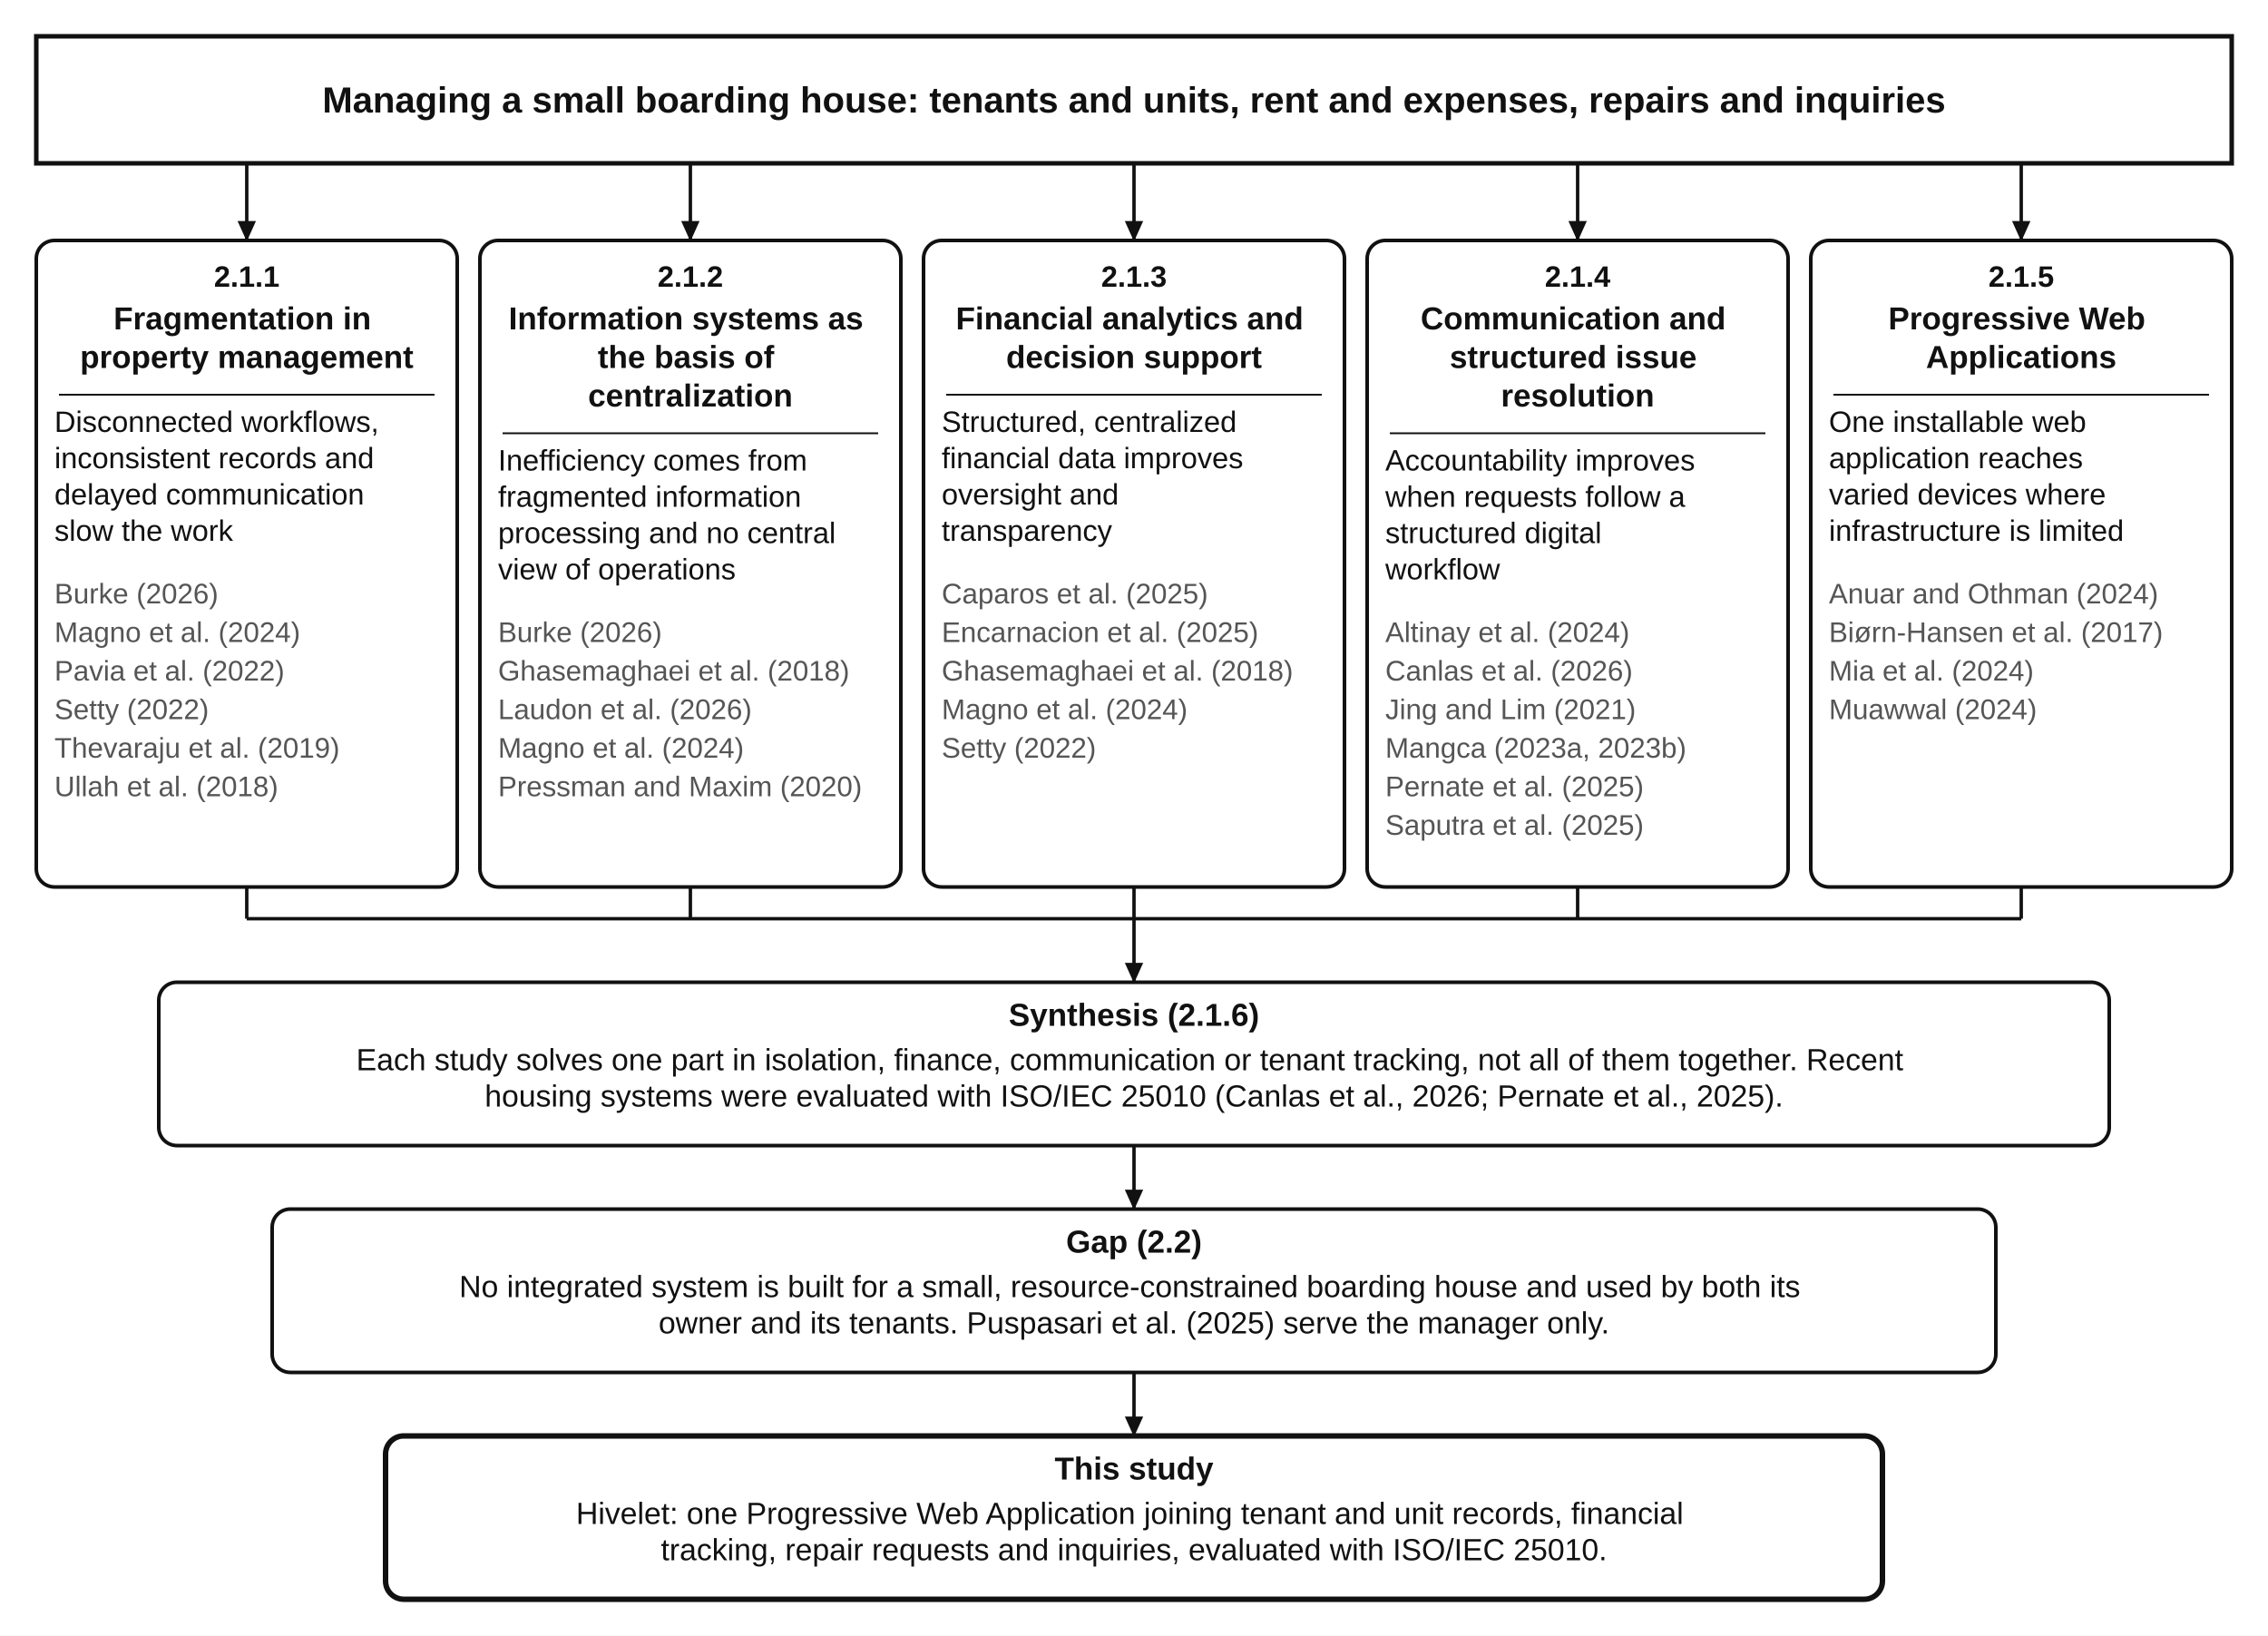
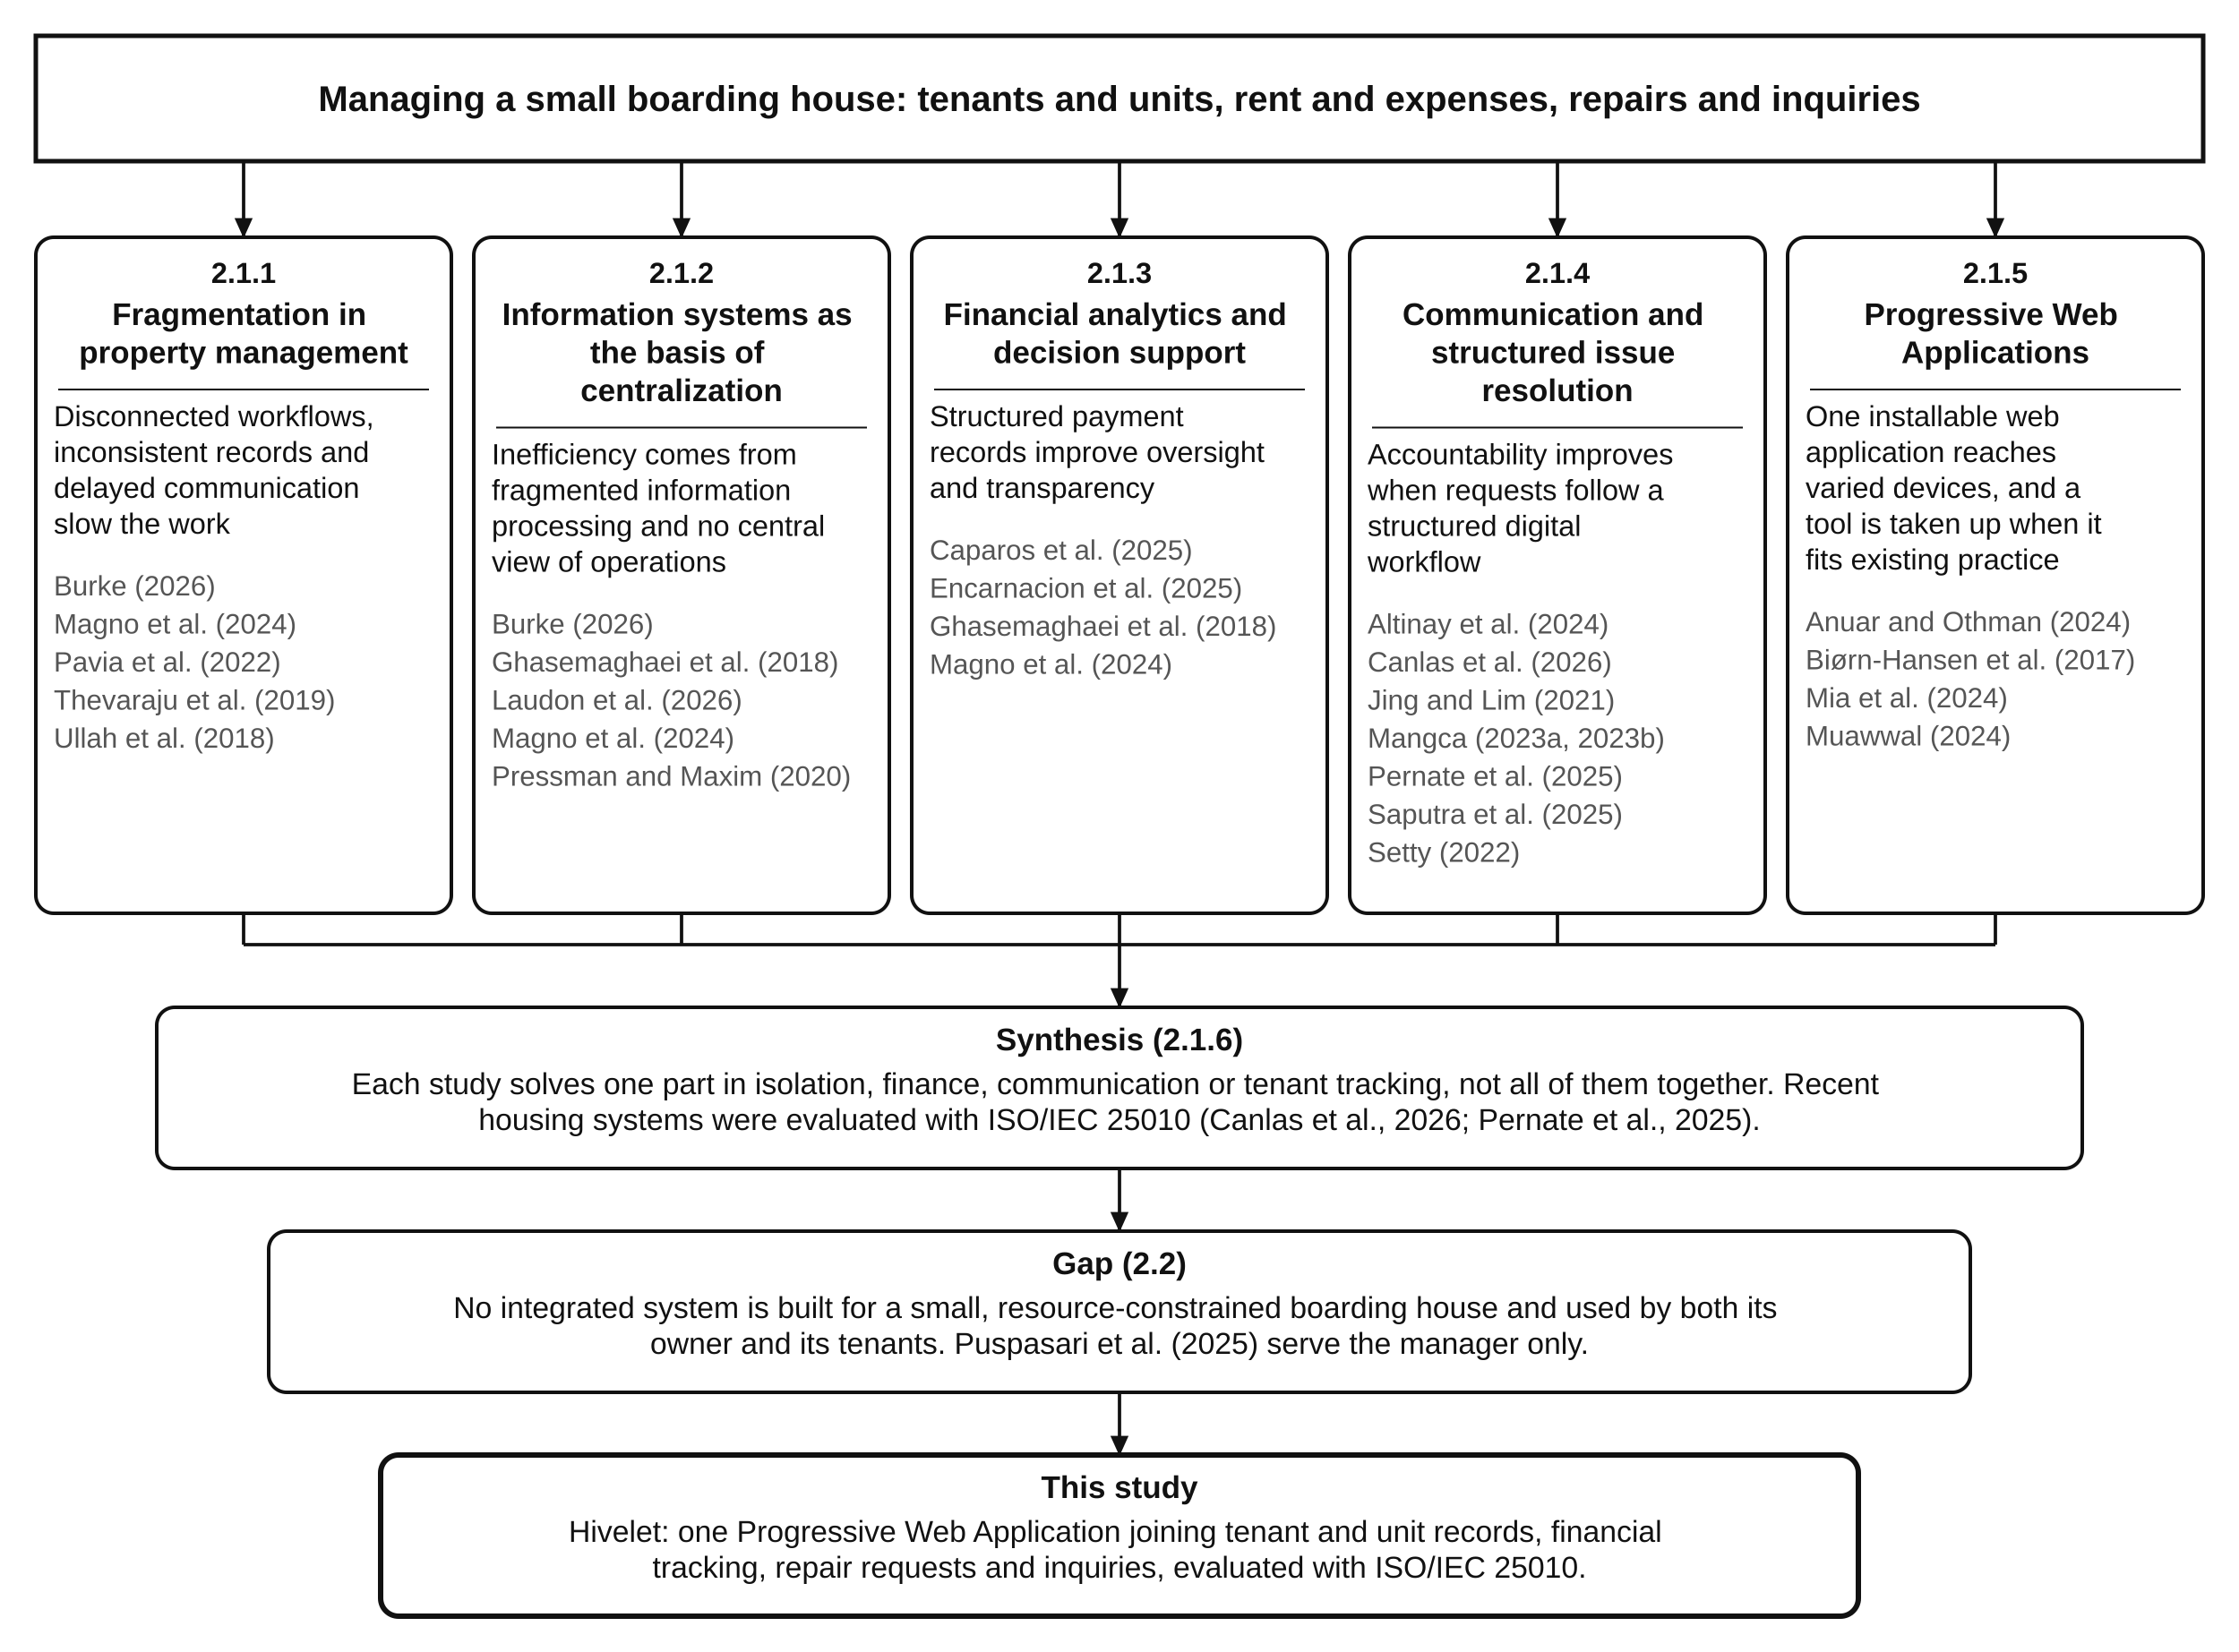
- <svg xmlns="http://www.w3.org/2000/svg" width="1000" height="721" viewBox="0 0 1000 721">
-   <rect width="1000" height="721" fill="#fff" />
+ <svg xmlns="http://www.w3.org/2000/svg" width="1000" height="738" viewBox="0 0 1000 738">
+   <rect width="1000" height="738" fill="#fff" />
  <defs>
    <marker id="arr" viewBox="0 0 10 10" refX="9.5" refY="5" markerWidth="9" markerHeight="9" orient="auto-start-reverse" markerUnits="userSpaceOnUse">
      <path d="M0,0.5 L10,5 L0,9.5 Z" fill="#111" />
    </marker>
    <marker id="arrS" viewBox="0 0 10 10" refX="9.5" refY="5" markerWidth="9" markerHeight="9" orient="auto-start-reverse" markerUnits="userSpaceOnUse">
      <path d="M0,0.5 L10,5 L0,9.5 Z" fill="#111" />
    </marker>
  </defs>
  <rect x="16" y="16" width="968" height="56" rx="0" fill="#fff" stroke="#111" stroke-width="2" />
  <text x="500" y="49.6" font-family="Arial, Helvetica, sans-serif" font-size="16" text-anchor="middle" fill="#111" font-weight="bold">
    <tspan x="500" dy="0">Managing a small boarding house: tenants and units, rent and expenses, repairs and inquiries</tspan>
  </text>
  <path d="M108.8,72 L108.8,106" fill="none" stroke="#111" stroke-width="1.5" marker-end="url(#arr)" />
-   <rect x="16" y="106" width="185.6" height="285" rx="8" fill="#fff" stroke="#111" stroke-width="1.6" />
+   <rect x="16" y="106" width="185.6" height="302" rx="8" fill="#fff" stroke="#111" stroke-width="1.6" />
  <text x="108.8" y="126.4" font-family="Arial, Helvetica, sans-serif" font-size="13" text-anchor="middle" fill="#111" font-weight="bold">
    <tspan x="108.8" dy="0">2.1.1</tspan>
  </text>
  <text x="108.8" y="145.2" font-family="Arial, Helvetica, sans-serif" font-size="14" text-anchor="middle" fill="#111" font-weight="bold">
    <tspan x="108.8" dy="0">Fragmentation in</tspan>
    <tspan x="108.8" dy="17">property management</tspan>
  </text>
  <path d="M26,174 L191.6,174" fill="none" stroke="#111" stroke-width="0.8" />
  <text x="24" y="190.4" font-family="Arial, Helvetica, sans-serif" font-size="13" text-anchor="start" fill="#111">
    <tspan x="24" dy="0">Disconnected workflows,</tspan>
    <tspan x="24" dy="16">inconsistent records and</tspan>
    <tspan x="24" dy="16">delayed communication</tspan>
    <tspan x="24" dy="16">slow the work</tspan>
  </text>
  <text x="24" y="266.0" font-family="Arial, Helvetica, sans-serif" font-size="12.5" text-anchor="start" fill="#555">
    <tspan x="24" dy="0">Burke (2026)</tspan>
  </text>
  <text x="24" y="283.0" font-family="Arial, Helvetica, sans-serif" font-size="12.5" text-anchor="start" fill="#555">
    <tspan x="24" dy="0">Magno et al. (2024)</tspan>
  </text>
  <text x="24" y="300.0" font-family="Arial, Helvetica, sans-serif" font-size="12.5" text-anchor="start" fill="#555">
    <tspan x="24" dy="0">Pavia et al. (2022)</tspan>
  </text>
  <text x="24" y="317.0" font-family="Arial, Helvetica, sans-serif" font-size="12.5" text-anchor="start" fill="#555">
-     <tspan x="24" dy="0">Setty (2022)</tspan>
+     <tspan x="24" dy="0">Thevaraju et al. (2019)</tspan>
  </text>
  <text x="24" y="334.0" font-family="Arial, Helvetica, sans-serif" font-size="12.5" text-anchor="start" fill="#555">
-     <tspan x="24" dy="0">Thevaraju et al. (2019)</tspan>
-   </text>
-   <text x="24" y="351.0" font-family="Arial, Helvetica, sans-serif" font-size="12.5" text-anchor="start" fill="#555">
    <tspan x="24" dy="0">Ullah et al. (2018)</tspan>
  </text>
  <path d="M304.4,72 L304.4,106" fill="none" stroke="#111" stroke-width="1.5" marker-end="url(#arr)" />
-   <rect x="211.6" y="106" width="185.6" height="285" rx="8" fill="#fff" stroke="#111" stroke-width="1.6" />
+   <rect x="211.6" y="106" width="185.6" height="302" rx="8" fill="#fff" stroke="#111" stroke-width="1.6" />
  <text x="304.4" y="126.4" font-family="Arial, Helvetica, sans-serif" font-size="13" text-anchor="middle" fill="#111" font-weight="bold">
    <tspan x="304.4" dy="0">2.1.2</tspan>
  </text>
  <text x="304.4" y="145.2" font-family="Arial, Helvetica, sans-serif" font-size="14" text-anchor="middle" fill="#111" font-weight="bold">
    <tspan x="304.4" dy="0">Information systems as</tspan>
    <tspan x="304.4" dy="17">the basis of</tspan>
    <tspan x="304.4" dy="17">centralization</tspan>
  </text>
  <path d="M221.6,191 L387.2,191" fill="none" stroke="#111" stroke-width="0.8" />
  <text x="219.6" y="207.4" font-family="Arial, Helvetica, sans-serif" font-size="13" text-anchor="start" fill="#111">
    <tspan x="219.6" dy="0">Inefficiency comes from</tspan>
    <tspan x="219.6" dy="16">fragmented information</tspan>
    <tspan x="219.6" dy="16">processing and no central</tspan>
    <tspan x="219.6" dy="16">view of operations</tspan>
  </text>
  <text x="219.6" y="283.0" font-family="Arial, Helvetica, sans-serif" font-size="12.5" text-anchor="start" fill="#555">
    <tspan x="219.6" dy="0">Burke (2026)</tspan>
  </text>
  <text x="219.6" y="300.0" font-family="Arial, Helvetica, sans-serif" font-size="12.5" text-anchor="start" fill="#555">
    <tspan x="219.6" dy="0">Ghasemaghaei et al. (2018)</tspan>
  </text>
  <text x="219.6" y="317.0" font-family="Arial, Helvetica, sans-serif" font-size="12.5" text-anchor="start" fill="#555">
    <tspan x="219.6" dy="0">Laudon et al. (2026)</tspan>
  </text>
  <text x="219.6" y="334.0" font-family="Arial, Helvetica, sans-serif" font-size="12.5" text-anchor="start" fill="#555">
    <tspan x="219.6" dy="0">Magno et al. (2024)</tspan>
  </text>
  <text x="219.6" y="351.0" font-family="Arial, Helvetica, sans-serif" font-size="12.5" text-anchor="start" fill="#555">
    <tspan x="219.6" dy="0">Pressman and Maxim (2020)</tspan>
  </text>
  <path d="M500,72 L500,106" fill="none" stroke="#111" stroke-width="1.5" marker-end="url(#arr)" />
-   <rect x="407.2" y="106" width="185.6" height="285" rx="8" fill="#fff" stroke="#111" stroke-width="1.6" />
+   <rect x="407.2" y="106" width="185.6" height="302" rx="8" fill="#fff" stroke="#111" stroke-width="1.6" />
  <text x="500" y="126.4" font-family="Arial, Helvetica, sans-serif" font-size="13" text-anchor="middle" fill="#111" font-weight="bold">
    <tspan x="500" dy="0">2.1.3</tspan>
  </text>
  <text x="500" y="145.2" font-family="Arial, Helvetica, sans-serif" font-size="14" text-anchor="middle" fill="#111" font-weight="bold">
    <tspan x="500" dy="0">Financial analytics and</tspan>
    <tspan x="500" dy="17">decision support</tspan>
  </text>
  <path d="M417.2,174 L582.8,174" fill="none" stroke="#111" stroke-width="0.8" />
  <text x="415.2" y="190.4" font-family="Arial, Helvetica, sans-serif" font-size="13" text-anchor="start" fill="#111">
-     <tspan x="415.2" dy="0">Structured, centralized</tspan>
-     <tspan x="415.2" dy="16">financial data improves</tspan>
-     <tspan x="415.2" dy="16">oversight and</tspan>
-     <tspan x="415.2" dy="16">transparency</tspan>
-   </text>
-   <text x="415.2" y="266.0" font-family="Arial, Helvetica, sans-serif" font-size="12.5" text-anchor="start" fill="#555">
+     <tspan x="415.2" dy="0">Structured payment</tspan>
+     <tspan x="415.2" dy="16">records improve oversight</tspan>
+     <tspan x="415.2" dy="16">and transparency</tspan>
+   </text>
+   <text x="415.2" y="250.0" font-family="Arial, Helvetica, sans-serif" font-size="12.5" text-anchor="start" fill="#555">
    <tspan x="415.2" dy="0">Caparos et al. (2025)</tspan>
  </text>
-   <text x="415.2" y="283.0" font-family="Arial, Helvetica, sans-serif" font-size="12.5" text-anchor="start" fill="#555">
+   <text x="415.2" y="267.0" font-family="Arial, Helvetica, sans-serif" font-size="12.5" text-anchor="start" fill="#555">
    <tspan x="415.2" dy="0">Encarnacion et al. (2025)</tspan>
  </text>
-   <text x="415.2" y="300.0" font-family="Arial, Helvetica, sans-serif" font-size="12.5" text-anchor="start" fill="#555">
+   <text x="415.2" y="284.0" font-family="Arial, Helvetica, sans-serif" font-size="12.5" text-anchor="start" fill="#555">
    <tspan x="415.2" dy="0">Ghasemaghaei et al. (2018)</tspan>
  </text>
-   <text x="415.2" y="317.0" font-family="Arial, Helvetica, sans-serif" font-size="12.5" text-anchor="start" fill="#555">
+   <text x="415.2" y="301.0" font-family="Arial, Helvetica, sans-serif" font-size="12.5" text-anchor="start" fill="#555">
    <tspan x="415.2" dy="0">Magno et al. (2024)</tspan>
  </text>
-   <text x="415.2" y="334.0" font-family="Arial, Helvetica, sans-serif" font-size="12.5" text-anchor="start" fill="#555">
-     <tspan x="415.2" dy="0">Setty (2022)</tspan>
-   </text>
  <path d="M695.6,72 L695.6,106" fill="none" stroke="#111" stroke-width="1.5" marker-end="url(#arr)" />
-   <rect x="602.8" y="106" width="185.6" height="285" rx="8" fill="#fff" stroke="#111" stroke-width="1.6" />
+   <rect x="602.8" y="106" width="185.6" height="302" rx="8" fill="#fff" stroke="#111" stroke-width="1.6" />
  <text x="695.6" y="126.4" font-family="Arial, Helvetica, sans-serif" font-size="13" text-anchor="middle" fill="#111" font-weight="bold">
    <tspan x="695.6" dy="0">2.1.4</tspan>
  </text>
  <text x="695.6" y="145.2" font-family="Arial, Helvetica, sans-serif" font-size="14" text-anchor="middle" fill="#111" font-weight="bold">
    <tspan x="695.6" dy="0">Communication and</tspan>
    <tspan x="695.6" dy="17">structured issue</tspan>
    <tspan x="695.6" dy="17">resolution</tspan>
  </text>
  <path d="M612.8,191 L778.4,191" fill="none" stroke="#111" stroke-width="0.8" />
  <text x="610.8" y="207.4" font-family="Arial, Helvetica, sans-serif" font-size="13" text-anchor="start" fill="#111">
    <tspan x="610.8" dy="0">Accountability improves</tspan>
    <tspan x="610.8" dy="16">when requests follow a</tspan>
    <tspan x="610.8" dy="16">structured digital</tspan>
    <tspan x="610.8" dy="16">workflow</tspan>
  </text>
  <text x="610.8" y="283.0" font-family="Arial, Helvetica, sans-serif" font-size="12.5" text-anchor="start" fill="#555">
    <tspan x="610.8" dy="0">Altinay et al. (2024)</tspan>
  </text>
  <text x="610.8" y="300.0" font-family="Arial, Helvetica, sans-serif" font-size="12.5" text-anchor="start" fill="#555">
    <tspan x="610.8" dy="0">Canlas et al. (2026)</tspan>
  </text>
  <text x="610.8" y="317.0" font-family="Arial, Helvetica, sans-serif" font-size="12.5" text-anchor="start" fill="#555">
    <tspan x="610.8" dy="0">Jing and Lim (2021)</tspan>
  </text>
  <text x="610.8" y="334.0" font-family="Arial, Helvetica, sans-serif" font-size="12.5" text-anchor="start" fill="#555">
    <tspan x="610.8" dy="0">Mangca (2023a, 2023b)</tspan>
  </text>
  <text x="610.8" y="351.0" font-family="Arial, Helvetica, sans-serif" font-size="12.5" text-anchor="start" fill="#555">
    <tspan x="610.8" dy="0">Pernate et al. (2025)</tspan>
  </text>
  <text x="610.8" y="368.0" font-family="Arial, Helvetica, sans-serif" font-size="12.5" text-anchor="start" fill="#555">
    <tspan x="610.8" dy="0">Saputra et al. (2025)</tspan>
  </text>
+   <text x="610.8" y="385.0" font-family="Arial, Helvetica, sans-serif" font-size="12.5" text-anchor="start" fill="#555">
+     <tspan x="610.8" dy="0">Setty (2022)</tspan>
+   </text>
  <path d="M891.2,72 L891.2,106" fill="none" stroke="#111" stroke-width="1.5" marker-end="url(#arr)" />
-   <rect x="798.4" y="106" width="185.6" height="285" rx="8" fill="#fff" stroke="#111" stroke-width="1.6" />
+   <rect x="798.4" y="106" width="185.6" height="302" rx="8" fill="#fff" stroke="#111" stroke-width="1.6" />
  <text x="891.2" y="126.4" font-family="Arial, Helvetica, sans-serif" font-size="13" text-anchor="middle" fill="#111" font-weight="bold">
    <tspan x="891.2" dy="0">2.1.5</tspan>
  </text>
  <text x="891.2" y="145.2" font-family="Arial, Helvetica, sans-serif" font-size="14" text-anchor="middle" fill="#111" font-weight="bold">
    <tspan x="891.2" dy="0">Progressive Web</tspan>
    <tspan x="891.2" dy="17">Applications</tspan>
  </text>
  <path d="M808.4,174 L974,174" fill="none" stroke="#111" stroke-width="0.8" />
  <text x="806.4" y="190.4" font-family="Arial, Helvetica, sans-serif" font-size="13" text-anchor="start" fill="#111">
    <tspan x="806.4" dy="0">One installable web</tspan>
    <tspan x="806.4" dy="16">application reaches</tspan>
-     <tspan x="806.4" dy="16">varied devices where</tspan>
-     <tspan x="806.4" dy="16">infrastructure is limited</tspan>
-   </text>
-   <text x="806.4" y="266.0" font-family="Arial, Helvetica, sans-serif" font-size="12.5" text-anchor="start" fill="#555">
+     <tspan x="806.4" dy="16">varied devices, and a</tspan>
+     <tspan x="806.4" dy="16">tool is taken up when it</tspan>
+     <tspan x="806.4" dy="16">fits existing practice</tspan>
+   </text>
+   <text x="806.4" y="282.0" font-family="Arial, Helvetica, sans-serif" font-size="12.5" text-anchor="start" fill="#555">
    <tspan x="806.4" dy="0">Anuar and Othman (2024)</tspan>
  </text>
-   <text x="806.4" y="283.0" font-family="Arial, Helvetica, sans-serif" font-size="12.5" text-anchor="start" fill="#555">
+   <text x="806.4" y="299.0" font-family="Arial, Helvetica, sans-serif" font-size="12.5" text-anchor="start" fill="#555">
    <tspan x="806.4" dy="0">Biørn-Hansen et al. (2017)</tspan>
  </text>
-   <text x="806.4" y="300.0" font-family="Arial, Helvetica, sans-serif" font-size="12.5" text-anchor="start" fill="#555">
+   <text x="806.4" y="316.0" font-family="Arial, Helvetica, sans-serif" font-size="12.5" text-anchor="start" fill="#555">
    <tspan x="806.4" dy="0">Mia et al. (2024)</tspan>
  </text>
-   <text x="806.4" y="317.0" font-family="Arial, Helvetica, sans-serif" font-size="12.5" text-anchor="start" fill="#555">
+   <text x="806.4" y="333.0" font-family="Arial, Helvetica, sans-serif" font-size="12.5" text-anchor="start" fill="#555">
    <tspan x="806.4" dy="0">Muawwal (2024)</tspan>
  </text>
-   <path d="M108.8,391 L108.8,405" fill="none" stroke="#111" stroke-width="1.5" />
-   <path d="M304.4,391 L304.4,405" fill="none" stroke="#111" stroke-width="1.5" />
-   <path d="M500,391 L500,405" fill="none" stroke="#111" stroke-width="1.5" />
-   <path d="M695.6,391 L695.6,405" fill="none" stroke="#111" stroke-width="1.5" />
-   <path d="M891.2,391 L891.2,405" fill="none" stroke="#111" stroke-width="1.5" />
-   <path d="M108.8,405 L891.2,405" fill="none" stroke="#111" stroke-width="1.5" />
-   <path d="M500,405 L500,433" fill="none" stroke="#111" stroke-width="1.5" marker-end="url(#arr)" />
-   <rect x="70" y="433" width="860" height="72" rx="8" fill="#fff" stroke="#111" stroke-width="1.6" />
-   <text x="500" y="452.2" font-family="Arial, Helvetica, sans-serif" font-size="14" text-anchor="middle" fill="#111" font-weight="bold">
+   <path d="M108.8,408 L108.8,422" fill="none" stroke="#111" stroke-width="1.5" />
+   <path d="M304.4,408 L304.4,422" fill="none" stroke="#111" stroke-width="1.5" />
+   <path d="M500,408 L500,422" fill="none" stroke="#111" stroke-width="1.5" />
+   <path d="M695.6,408 L695.6,422" fill="none" stroke="#111" stroke-width="1.5" />
+   <path d="M891.2,408 L891.2,422" fill="none" stroke="#111" stroke-width="1.5" />
+   <path d="M108.8,422 L891.2,422" fill="none" stroke="#111" stroke-width="1.5" />
+   <path d="M500,422 L500,450" fill="none" stroke="#111" stroke-width="1.5" marker-end="url(#arr)" />
+   <rect x="70" y="450" width="860" height="72" rx="8" fill="#fff" stroke="#111" stroke-width="1.6" />
+   <text x="500" y="469.2" font-family="Arial, Helvetica, sans-serif" font-size="14" text-anchor="middle" fill="#111" font-weight="bold">
    <tspan x="500" dy="0">Synthesis (2.1.6)</tspan>
  </text>
-   <text x="500" y="471.8" font-family="Arial, Helvetica, sans-serif" font-size="13.5" text-anchor="middle" fill="#111">
+   <text x="500" y="488.8" font-family="Arial, Helvetica, sans-serif" font-size="13.5" text-anchor="middle" fill="#111">
    <tspan x="500" dy="0">Each study solves one part in isolation, finance, communication or tenant tracking, not all of them together. Recent</tspan>
    <tspan x="500" dy="16">housing systems were evaluated with ISO/IEC 25010 (Canlas et al., 2026; Pernate et al., 2025).</tspan>
  </text>
-   <path d="M500,505 L500,533" fill="none" stroke="#111" stroke-width="1.5" marker-end="url(#arr)" />
-   <rect x="120" y="533" width="760" height="72" rx="8" fill="#fff" stroke="#111" stroke-width="1.6" />
-   <text x="500" y="552.2" font-family="Arial, Helvetica, sans-serif" font-size="14" text-anchor="middle" fill="#111" font-weight="bold">
+   <path d="M500,522 L500,550" fill="none" stroke="#111" stroke-width="1.5" marker-end="url(#arr)" />
+   <rect x="120" y="550" width="760" height="72" rx="8" fill="#fff" stroke="#111" stroke-width="1.6" />
+   <text x="500" y="569.2" font-family="Arial, Helvetica, sans-serif" font-size="14" text-anchor="middle" fill="#111" font-weight="bold">
    <tspan x="500" dy="0">Gap (2.2)</tspan>
  </text>
-   <text x="500" y="571.8" font-family="Arial, Helvetica, sans-serif" font-size="13.5" text-anchor="middle" fill="#111">
+   <text x="500" y="588.8" font-family="Arial, Helvetica, sans-serif" font-size="13.5" text-anchor="middle" fill="#111">
    <tspan x="500" dy="0">No integrated system is built for a small, resource-constrained boarding house and used by both its</tspan>
    <tspan x="500" dy="16">owner and its tenants. Puspasari et al. (2025) serve the manager only.</tspan>
  </text>
-   <path d="M500,605 L500,633" fill="none" stroke="#111" stroke-width="1.5" marker-end="url(#arr)" />
-   <rect x="170" y="633" width="660" height="72" rx="8" fill="#fff" stroke="#111" stroke-width="2.4" />
-   <text x="500" y="652.2" font-family="Arial, Helvetica, sans-serif" font-size="14" text-anchor="middle" fill="#111" font-weight="bold">
+   <path d="M500,622 L500,650" fill="none" stroke="#111" stroke-width="1.5" marker-end="url(#arr)" />
+   <rect x="170" y="650" width="660" height="72" rx="8" fill="#fff" stroke="#111" stroke-width="2.4" />
+   <text x="500" y="669.2" font-family="Arial, Helvetica, sans-serif" font-size="14" text-anchor="middle" fill="#111" font-weight="bold">
    <tspan x="500" dy="0">This study</tspan>
  </text>
-   <text x="500" y="671.8" font-family="Arial, Helvetica, sans-serif" font-size="13.5" text-anchor="middle" fill="#111">
+   <text x="500" y="688.8" font-family="Arial, Helvetica, sans-serif" font-size="13.5" text-anchor="middle" fill="#111">
    <tspan x="500" dy="0">Hivelet: one Progressive Web Application joining tenant and unit records, financial</tspan>
    <tspan x="500" dy="16">tracking, repair requests and inquiries, evaluated with ISO/IEC 25010.</tspan>
  </text>
</svg>
